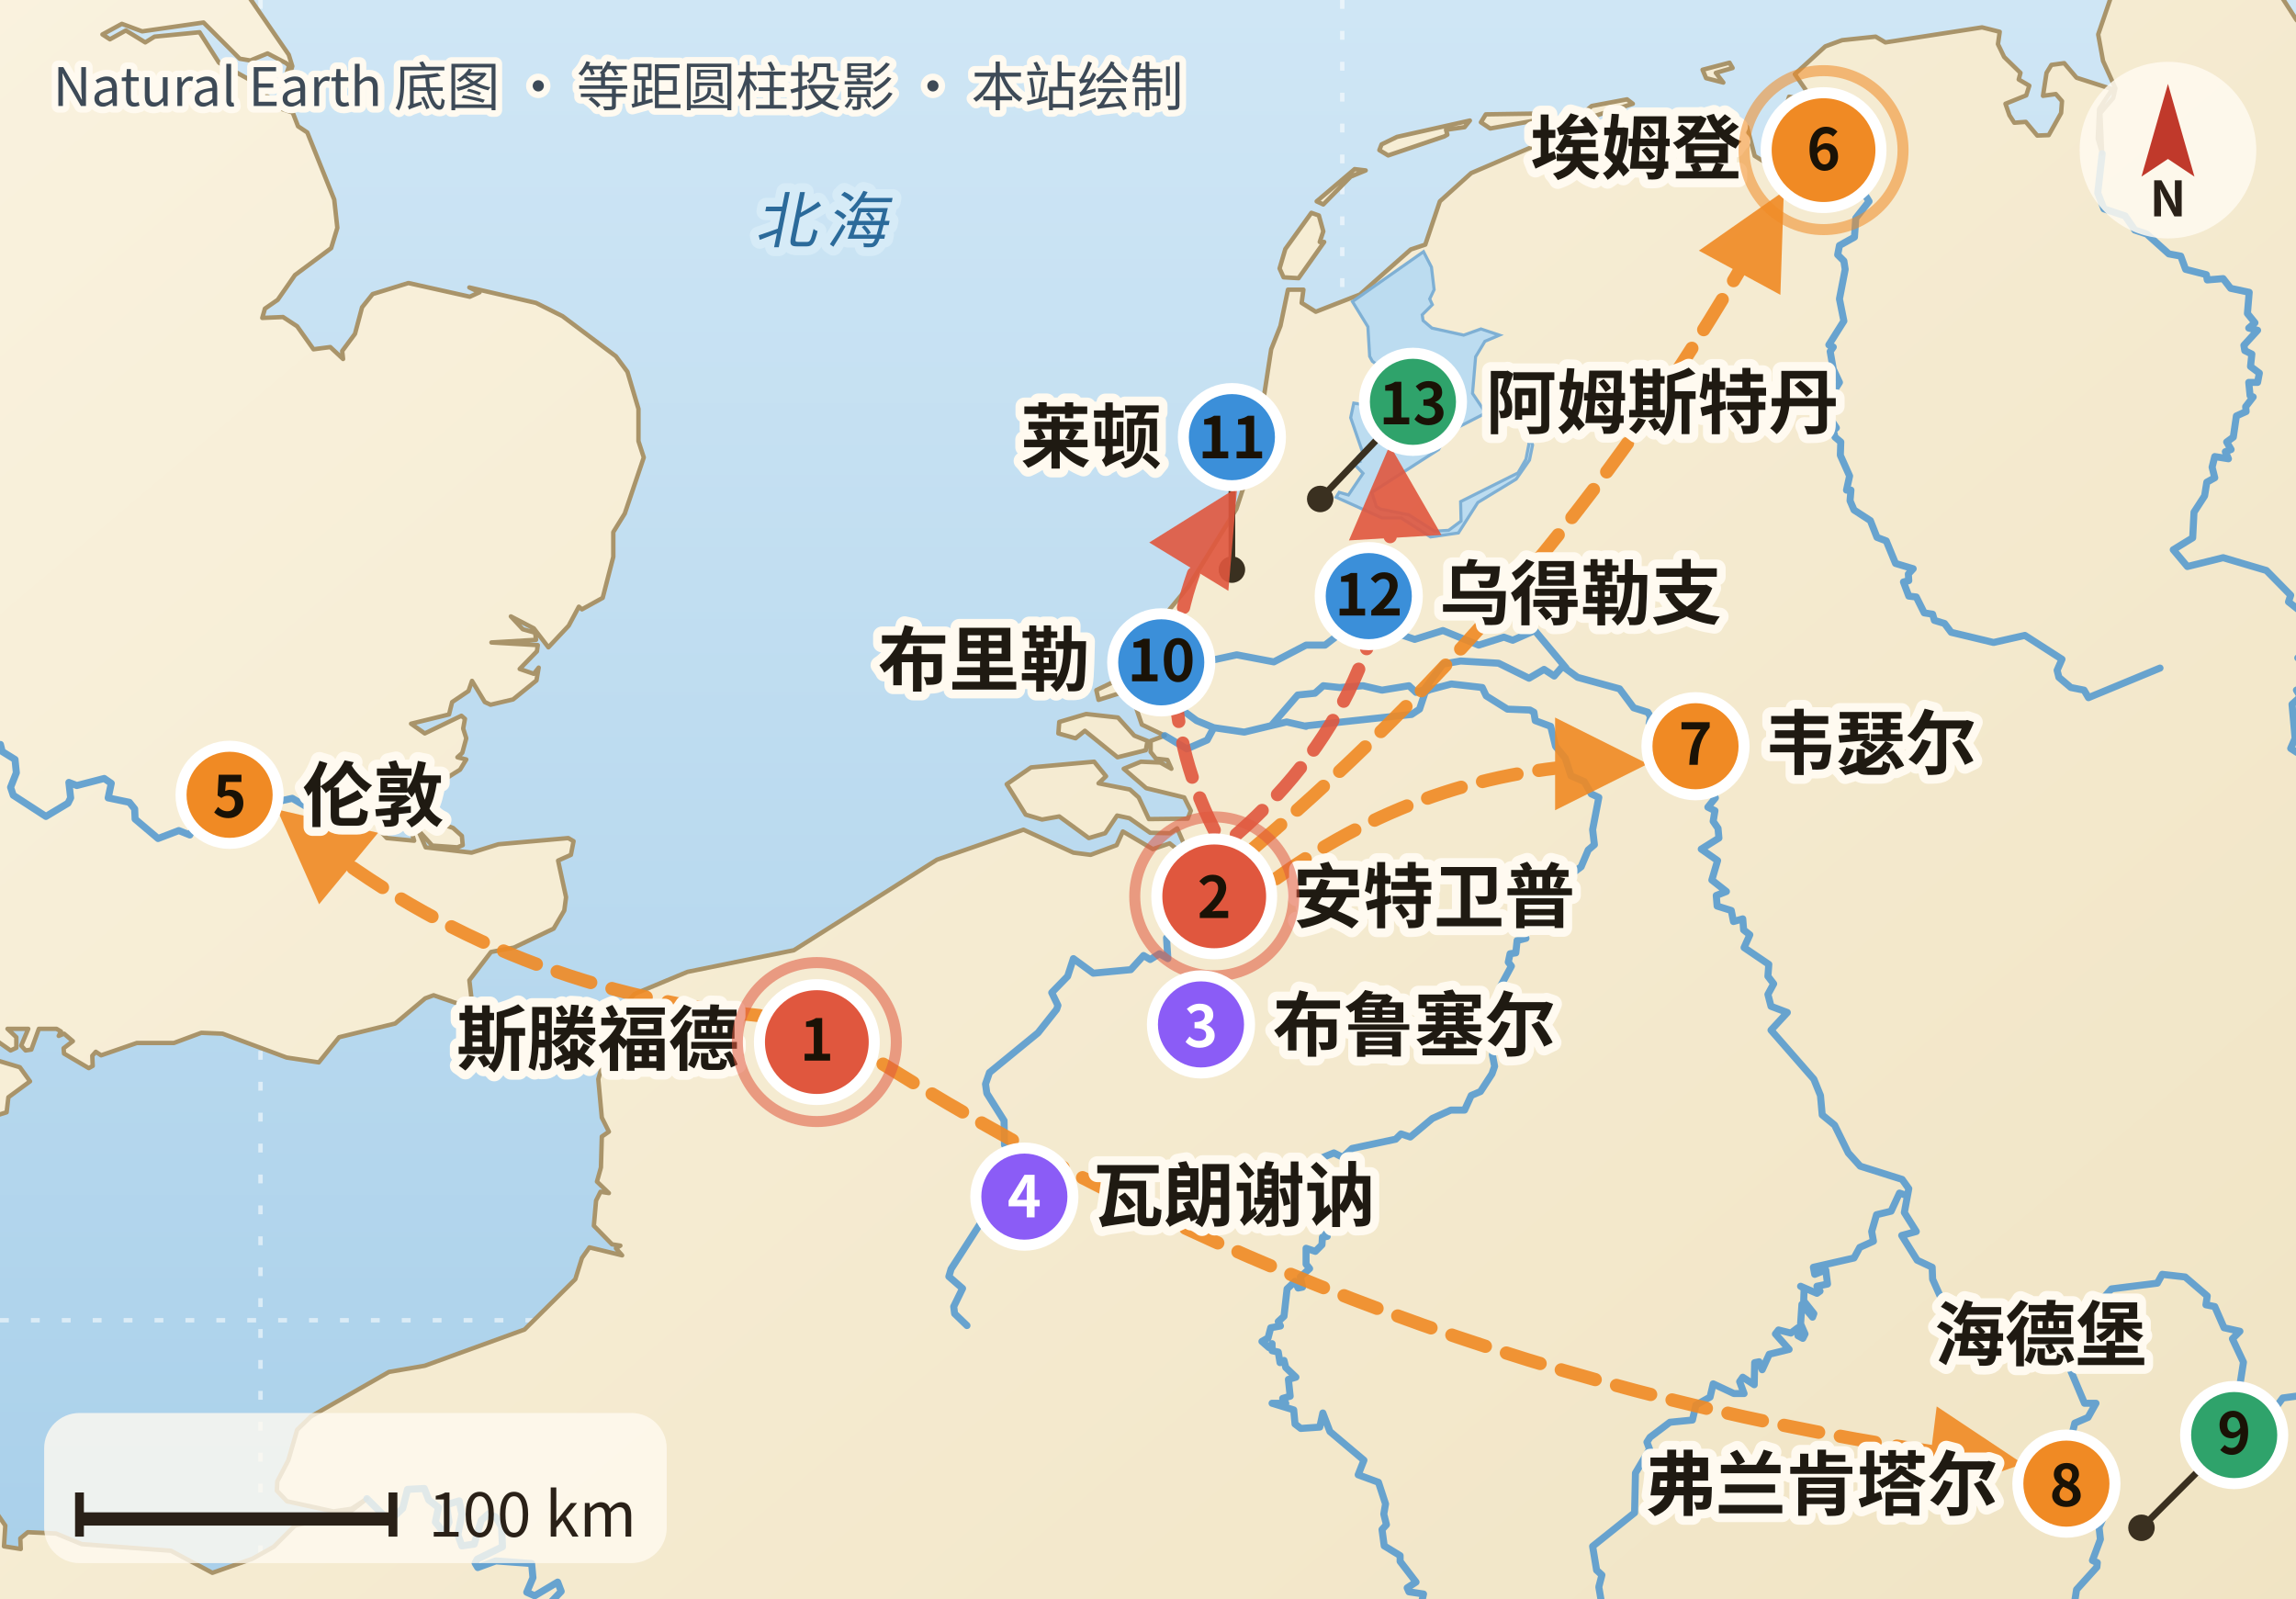
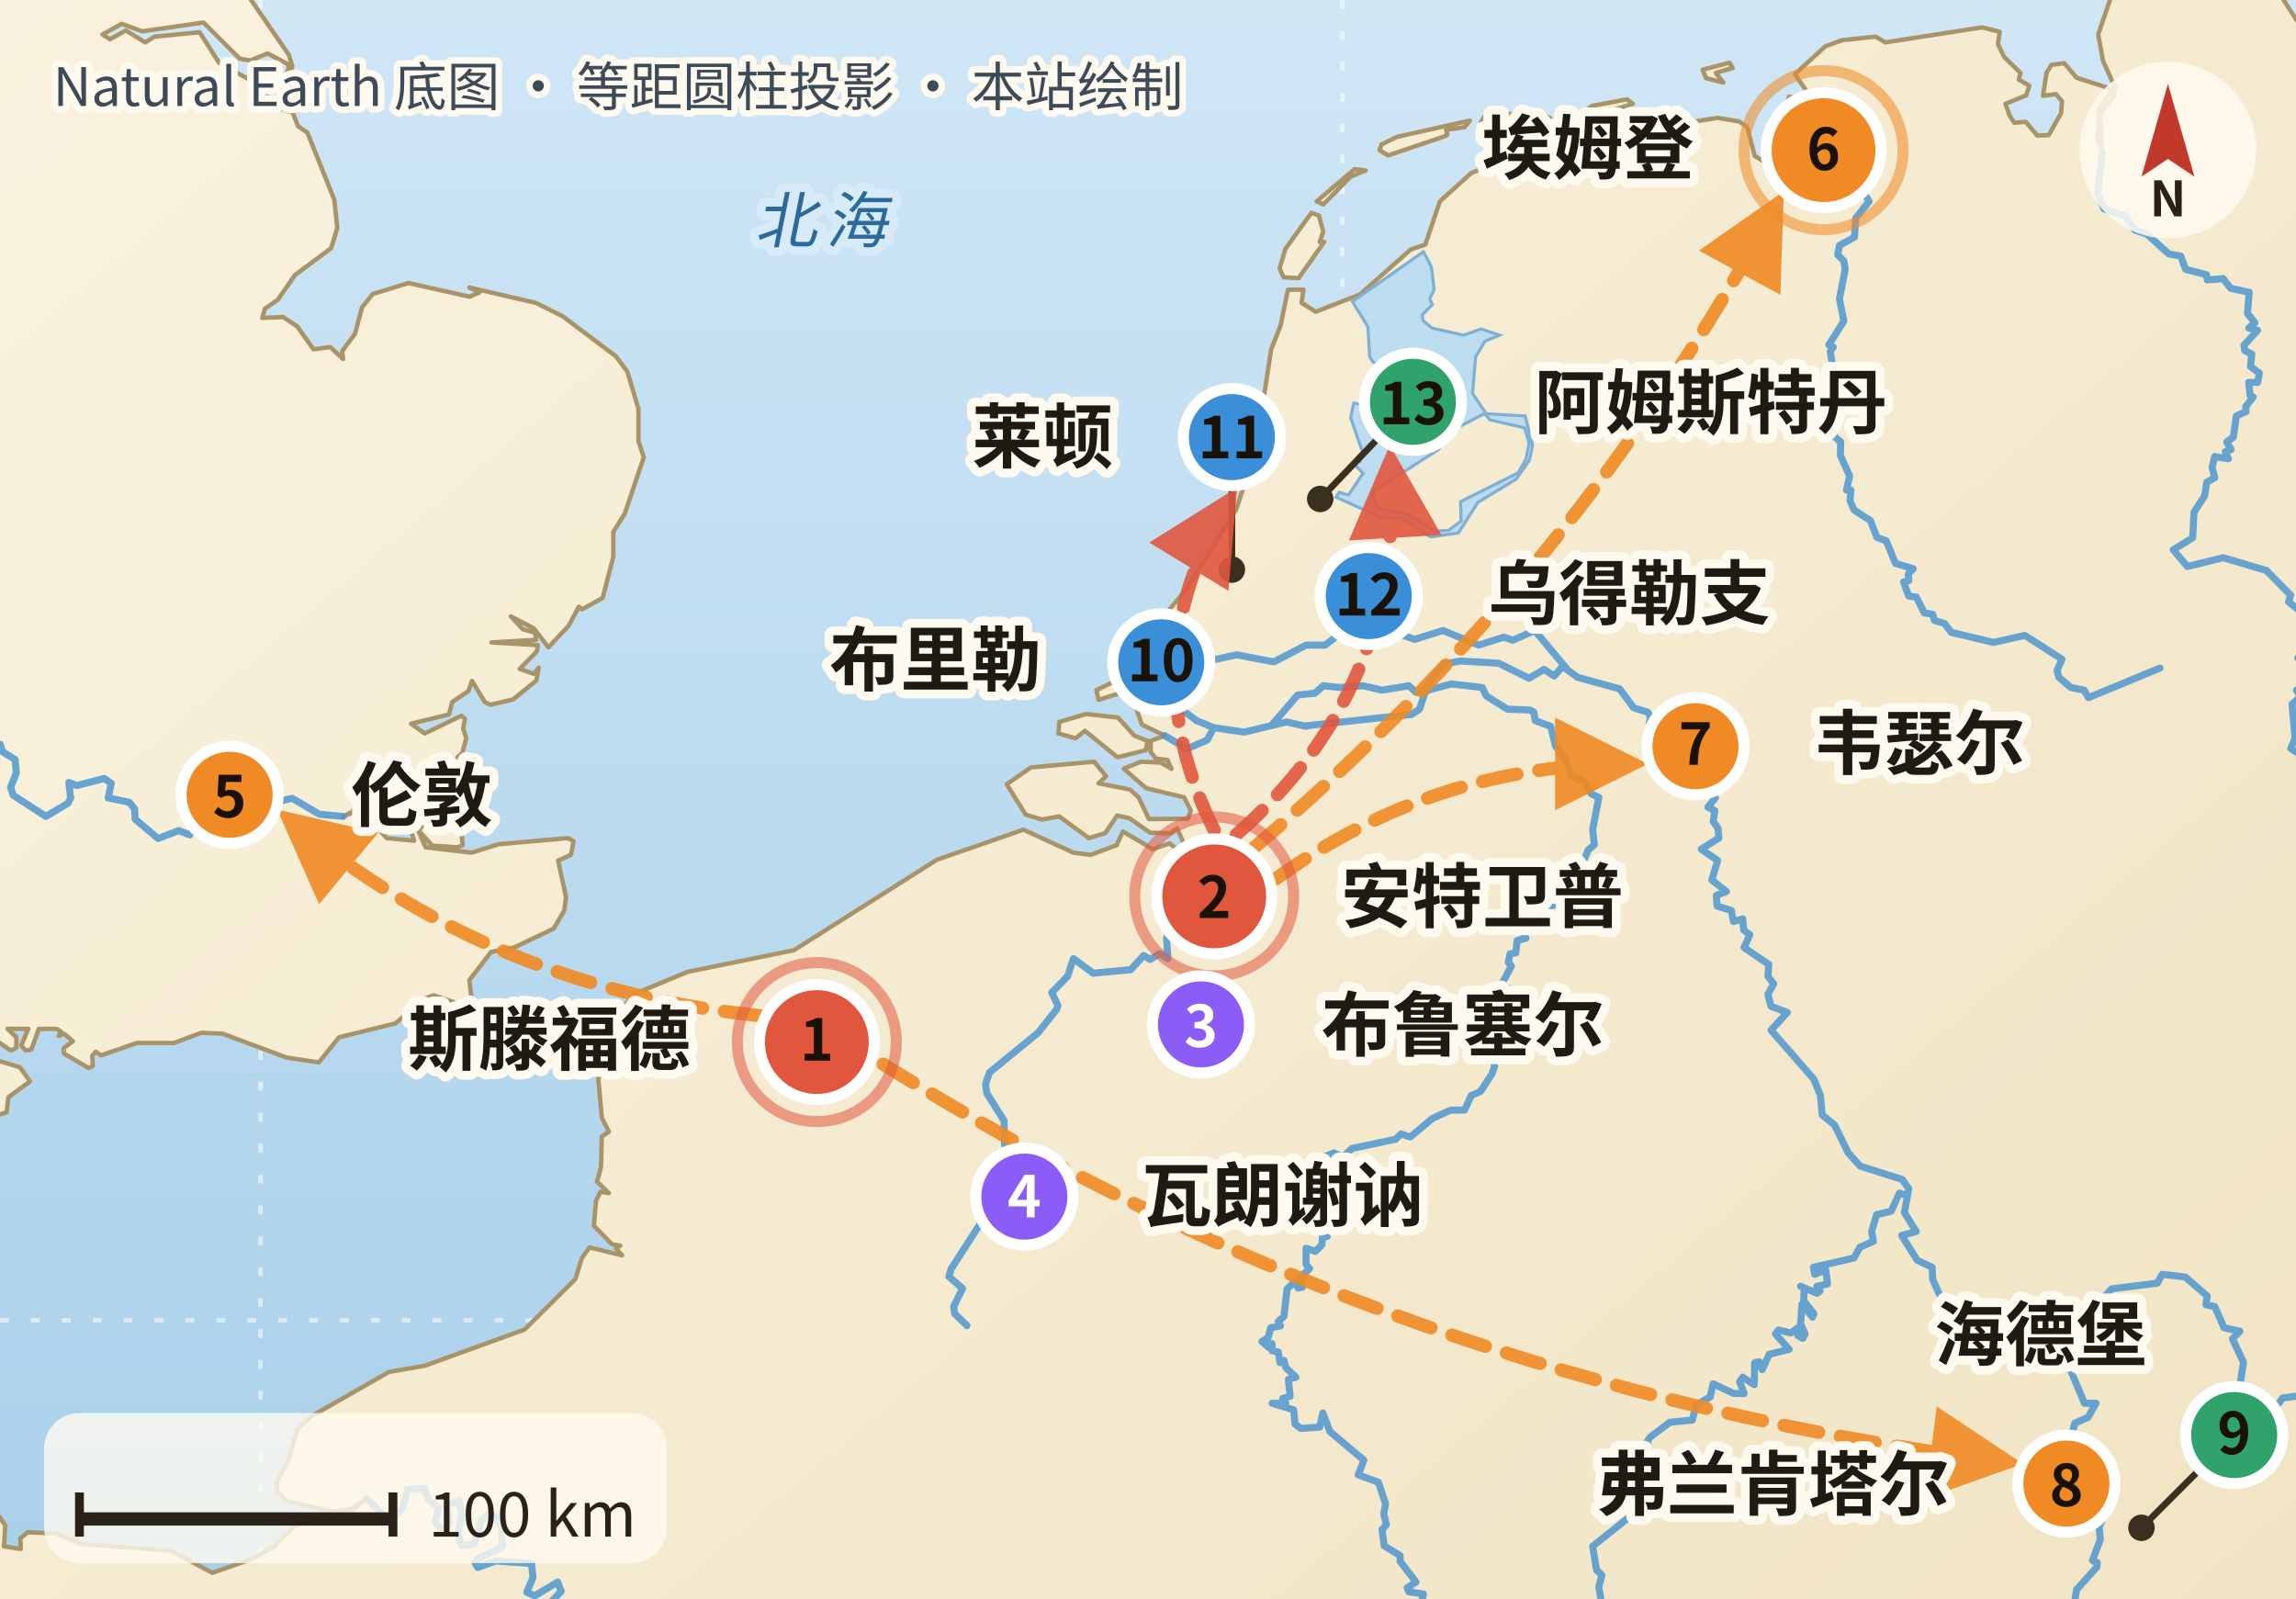
<svg xmlns="http://www.w3.org/2000/svg" viewBox="0 0 520 362" width="520" height="362" font-family="'Noto Sans CJK SC','PingFang SC','Microsoft YaHei','Source Han Sans SC',sans-serif">
  <defs>
    <linearGradient id="sea" x1="0" y1="0" x2="0" y2="1">
      <stop offset="0" stop-color="#cfe6f5" />
      <stop offset="1" stop-color="#a9d0ea" />
    </linearGradient>
    <linearGradient id="ld" x1="0" y1="0" x2="1" y2="1">
      <stop offset="0" stop-color="#fbf4e2" />
      <stop offset="1" stop-color="#efe2c0" />
    </linearGradient>
    <marker id="ae0573e" viewBox="0 0 10 10" refX="8" refY="5" markerWidth="7" markerHeight="7" orient="auto-start-reverse">
      <path d="M0,0L10,5L0,10z" fill="#e0573e" />
    </marker>
    <marker id="af08a24" viewBox="0 0 10 10" refX="8" refY="5" markerWidth="7" markerHeight="7" orient="auto-start-reverse">
      <path d="M0,0L10,5L0,10z" fill="#f08a24" />
    </marker>
  </defs>
  <rect width="520" height="362" fill="url(#sea)" />
  <path d="M59,0V362M304,0V362M0,299H520" stroke="#ffffff" stroke-opacity=".55" stroke-width="1" stroke-dasharray="2 5" fill="none" />
  <path d="M-49.1,441.3 -48.7,408.5 -47.8,411.1 -47.0,410.7 -47.7,409.6 -47.1,408.8 -45.3,409.1 -46.4,406.9 -41.8,405.8 -39.3,410.7 -39.7,411.7 -38.1,414.9 -38.3,416.6 -36.3,415.0 -37.6,414.0 -38.3,410.7 -36.9,411.7 -39.3,409.7 -40.5,405.7 -38.1,402.6 -31.6,400.9 -31.2,402.6 -32.4,404.7 -32.4,406.6 -29.2,408.5 -21.8,407.9 -18.6,406.4 -7.7,406.4 -9.5,404.4 -11.9,404.8 -17.3,398.2 -18.0,392.3 -19.8,390.1 -18.6,389.1 -17.8,384.4 -16.8,383.4 -17.8,381.6 -17.0,375.9 -15.1,375.6 -17.2,375.1 -18.6,377.2 -19.3,376.0 -19.1,371.8 -20.0,370.2 -18.1,366.9 -19.1,366.9 -20.1,361.2 -17.1,360.5 -20.4,359.5 -20.8,361.0 -23.1,356.2 -22.5,355.6 -24.5,353.6 -24.9,352.3 -23.9,351.8 -24.5,350.2 -25.3,351.6 -28.2,349.1 -27.9,348.0 -30.2,348.0 -30.4,342.6 -33.6,336.4 -31.6,333.2 -31.4,329.4 -32.8,326.1 -36.6,324.8 -36.1,321.2 -31.4,321.9 -30.2,323.8 -20.5,325.9 -20.0,327.0 -15.3,326.0 -12.5,322.9 -10.3,322.2 -3.1,323.5 -1.4,329.1 -3.1,331.8 -5.0,332.4 -5.2,334.3 -3.0,339.4 1.2,345.5 0.9,350.2 4.7,350.8 4.6,348.4 6.3,347.0 12.7,347.3 18.5,349.7 38.7,351.2 48.1,356.2 57.2,353.0 62.0,350.3 66.8,345.5 79.0,342.6 83.1,339.4 79.6,341.7 75.5,342.3 65.0,340.0 62.7,337.6 62.8,335.5 65.3,330.7 67.3,323.8 70.4,320.8 88.1,310.7 96.2,309.3 118.8,301.1 130.3,289.7 131.8,284.9 133.5,282.5 140.9,284.3 139.5,282.7 140.5,282.1 138.6,281.8 134.5,277.6 135.0,271.9 136.0,269.9 137.9,270.2 135.2,267.6 136.1,264.4 136.3,257.4 137.9,256.3 136.3,253.1 135.5,244.4 137.6,237.2 136.4,231.0 140.0,229.4 143.7,225.1 155.7,220.1 179.8,215.2 212.2,194.7 231.8,187.9 243.1,193.1 247.0,193.6 252.9,191.4 254.3,188.3 261.1,192.3 264.9,191.0 266.9,192.6 267.7,194.8 270.0,197.3 269.7,199.6 270.2,199.3 271.3,197.3 269.3,196.3 269.0,193.1 266.6,187.6 265.0,188.7 260.5,188.6 255.8,185.3 253.0,184.7 250.3,188.7 246.6,189.8 239.9,184.9 236.0,185.6 232.3,184.5 228.0,177.6 233.5,173.8 247.8,172.5 250.5,175.8 248.8,177.4 255.9,178.8 257.9,180.6 260.2,185.5 269.0,185.4 269.7,183.6 268.2,180.6 259.6,178.5 254.5,174.1 258.4,172.5 262.8,172.7 265.3,174.1 264.4,172.1 261.8,171.8 260.6,170.3 260.6,167.8 263.8,166.6 258.6,164.1 256.8,158.8 254.2,156.8 248.8,158.5 248.3,156.3 253.3,153.9 257.4,155.0 258.9,154.2 256.7,151.1 257.2,149.0 255.9,142.8 262.1,141.4 269.1,132.9 280.0,115.3 284.4,101.9 287.9,79.1 290.0,73.8 291.7,65.6 295.2,65.6 294.8,68.6 298.0,70.6 308.0,66.7 319.5,56.5 322.8,55.4 326.1,45.6 333.2,39.2 352.3,31.0 366.6,30.5 368.5,31.6 377.5,28.5 389.0,26.7 393.9,27.5 395.7,28.8 397.4,35.3 403.2,38.9 406.5,38.6 405.9,39.7 406.2,42.0 411.8,43.7 413.7,41.5 413.5,39.7 414.8,37.9 420.2,39.2 417.1,36.8 404.1,35.6 403.4,33.4 403.4,27.5 405.2,21.9 408.1,22.4 409.2,20.7 406.5,16.8 413.4,10.5 417.2,9.1 424.8,8.3 427.0,9.6 448.9,6.2 452.9,7.2 452.5,10.0 453.9,12.9 457.6,16.5 457.2,18.0 459.6,19.4 458.9,21.6 454.2,23.5 455.1,26.1 456.2,27.8 458.8,27.6 461.4,30.7 464.0,30.6 466.8,25.6 467.0,22.9 465.6,21.3 462.7,21.7 463.5,16.5 464.6,14.7 467.5,14.3 470.3,17.6 478.4,20.2 475.4,24.7 475.1,31.4 476.1,34.8 475.7,25.6 478.6,22.2 479.1,20.0 476.3,13.8 475.2,7.8 479.4,-4.5 483.3,-7.3 489.7,-3.3 493.5,-2.4 501.2,-3.2 506.0,-5.1 513.9,-5.1 520.1,4.5 524.2,8.7 524.8,11.0 528.2,15.8 534.6,19.2 541.2,20.2 538.7,18.1 534.3,17.7 529.0,14.8 527.4,13.0 526.5,7.0 521.8,4.0 519.8,-2.4 513.0,-6.7 501.8,-8.4 499.6,-7.6 496.3,-10.8 492.2,-18.6 495.0,-19.5 500.2,-18.1 501.3,-23.5 499.1,-25.9 499.3,-27.2 498.1,-27.6 493.5,-25.6 491.2,-30.0 492.9,-34.2 492.5,-35.9 496.6,-37.4 498.6,-40.8 494.5,-38.6 494.9,-39.7 487.6,-38.9 484.6,-37.0 481.9,-38.6 480.7,-42.4 485.4,-44.0 483.2,-45.5 482.5,-44.6 482.2,-46.3 483.1,-47.8 494.8,-48.7 500.6,-52.5 500.9,-55.7 494.4,-63.6 491.8,-62.9 493.2,-64.6 491.5,-68.8 485.1,-73.7 485.4,-75.7 483.8,-78.8 537.2,-78.8 539.7,-77.5 540.8,-75.4 544.3,-76.4 544.1,-78.0 545.3,-78.1 548.0,-75.9 550.3,-71.0 548.0,-71.0 546.0,-68.9 551.4,-68.3 551.0,-61.3 549.9,-57.9 547.7,-55.6 541.6,-53.2 543.7,-52.2 556.5,-54.5 559.4,-52.1 558.5,-51.2 558.8,-47.0 556.4,-45.1 557.1,-42.8 556.4,-41.3 558.3,-42.6 560.4,-48.4 565.1,-50.7 569.1,-49.4 569.1,441.3 -49.1,441.3ZM-5.2,-78.8 -2.0,-72.6 1.4,-71.0 0.4,-70.1 1.7,-67.2 -0.3,-65.6 0.1,-64.7 2.3,-64.1 3.0,-66.7 4.7,-65.0 20.2,-60.0 31.3,-53.4 33.2,-51.0 33.3,-48.9 36.9,-45.2 38.5,-39.2 39.7,-38.1 39.4,-37.0 40.7,-35.3 45.3,-32.9 46.1,-29.7 47.4,-28.4 55.2,-24.6 50.8,-22.3 48.1,-17.6 51.5,-7.8 65.4,12.4 66.2,15.0 65.3,17.9 64.2,18.7 65.5,14.9 64.8,14.3 60.6,12.1 56.7,13.7 54.3,13.3 46.1,5.1 32.2,7.1 27.6,5.4 23.2,7.8 24.9,8.9 28.5,6.9 32.9,9.6 35.0,8.3 45.2,7.3 49.6,14.2 56.6,18.1 63.6,24.6 66.3,25.5 67.5,28.6 69.6,30.0 75.7,45.2 76.4,51.6 75.0,56.2 66.8,62.3 62.9,67.9 60.0,69.9 59.4,72.0 64.1,71.8 67.3,73.9 71.0,79.1 74.8,78.6 77.7,81.3 77.5,79.5 80.4,75.6 82.0,69.6 84.4,66.6 92.5,64.1 106.4,67.2 108.6,66.2 106.3,65.1 121.4,68.6 127.4,71.6 139.5,80.7 142.1,84.2 144.6,92.6 144.6,99.9 145.8,103.6 141.5,116.3 138.9,120.5 138.9,126.1 136.5,135.4 131.8,138.0 131.1,137.4 128.8,141.7 124.2,146.6 120.9,142.3 115.7,139.6 118.4,142.5 121.2,143.3 121.4,144.9 111.3,145.5 121.8,146.1 121.6,147.5 117.7,151.5 120.9,152.6 122.0,151.2 121.5,154.1 116.2,158.4 111.1,159.6 109.8,159.0 106.9,154.2 106.1,156.5 102.4,159.0 101.7,161.8 93.1,163.9 96.2,166.1 104.5,162.1 105.3,162.8 104.9,165.0 105.6,167.2 104.7,170.5 103.6,171.5 105.6,172.0 104.2,174.3 96.7,179.0 90.8,178.4 86.8,180.6 81.2,180.8 79.9,183.8 77.7,184.9 85.1,181.9 93.0,183.1 94.3,185.4 90.3,185.6 86.1,188.2 87.6,189.8 93.8,190.4 93.2,188.4 94.5,187.6 96.4,191.9 106.8,193.1 112.9,191.2 128.7,189.8 129.9,190.5 129.3,193.6 126.4,194.9 128.2,203.2 127.8,206.2 125.4,210.3 116.4,214.6 111.2,215.6 106.3,222.0 106.9,227.1 105.2,227.8 98.2,225.4 96.3,226.1 89.5,231.8 76.8,234.9 72.2,240.6 64.9,239.5 50.4,234.1 45.6,233.9 39.4,236.2 31.0,236.2 22.9,239.0 21.7,238.2 20.9,239.1 21.0,241.4 20.1,241.9 14.5,238.6 14.4,237.4 16.5,235.8 14.5,234.1 13.3,234.6 13.8,233.6 12.8,233.0 8.8,233.0 7.1,237.7 5.8,237.9 4.8,236.8 6.4,233.0 1.7,233.0 3.7,234.9 3.7,237.3 2.4,237.9 -13.1,227.1 -6.0,234.4 -5.8,236.4 -15.9,239.5 -17.7,242.8 -24.2,241.1 -28.0,242.7 -32.3,242.2 -36.3,245.0 -36.8,243.2 -40.3,242.7 -41.2,241.1 -43.3,244.4 -41.0,243.2 -39.4,245.8 -36.9,246.1 -36.9,248.1 -35.9,248.7 -37.6,250.8 -37.5,252.0 -42.4,252.5 -49.1,250.3 -49.1,-78.8 -5.2,-78.8ZM104.6,189.3 104.8,191.4 103.6,191.9 97.9,191.5 94.9,188.2 96.5,185.4 102.6,187.5 104.6,189.3ZM-46.7,357.2 -40.3,359.7 -39.7,361.5 -40.4,364.8 -46.0,362.1 -47.5,364.2 -49.1,363.1 -49.1,358.2 -46.7,357.2ZM6.8,244.9 1.9,248.5 1.5,251.9 -3.9,253.6 -14.0,246.7 -18.1,247.6 -15.0,243.7 -10.7,241.6 -11.1,242.7 -9.9,242.6 -5.8,238.6 4.5,241.7 6.8,244.9ZM256.9,166.6 259.9,167.8 259.5,169.9 253.1,171.5 245.7,165.5 243.6,167.2 239.7,166.1 239.9,163.5 246.0,161.7 253.2,162.5 256.9,166.6ZM298.9,54.8 299.9,54.8 294.1,63.0 290.7,62.8 289.8,60.8 291.1,56.4 297.0,48.2 298.7,48.8 299.7,52.4 298.9,54.8ZM498.3,-56.9 494.9,-52.7 491.2,-53.8 491.8,-54.5 491.2,-55.3 492.7,-56.7 498.3,-56.9ZM467.6,-70.4 471.0,-65.6 468.7,-64.5 465.6,-68.3 469.0,-72.1 467.6,-70.4ZM485.6,-59.8 485.3,-57.0 484.2,-55.3 481.7,-54.6 480.6,-56.2 481.7,-58.2 485.6,-59.8ZM298.2,45.6 306.8,38.3 309.3,38.6 305.9,40.0 299.7,46.3 298.2,45.6ZM316.4,31.0 332.9,27.3 331.7,28.8 327.5,29.4 327.8,30.5 327.1,30.9 314.4,35.2 312.4,34.0 312.9,32.7 316.4,31.0ZM349.0,25.7 351.0,26.7 337.5,29.1 335.4,27.7 336.5,25.9 349.0,25.7ZM368.5,22.5 369.8,23.5 359.5,26.8 359.2,25.1 360.5,24.0 368.5,22.5ZM392.4,15.4 388.6,16.5 390.3,18.7 386.4,17.7 385.6,15.8 391.7,14.2 392.4,15.4ZM478.5,-75.2 480.4,-73.2 479.1,-69.9 475.1,-70.0 470.7,-72.1 472.7,-74.7 478.5,-75.2Z" fill="url(#ld)" stroke="#a9946a" stroke-width="1" stroke-linejoin="round" fill-rule="evenodd" />
  <path d="M347.1,100.8 346.4,104.2 343.4,108.5 334.7,113.8 330.3,120.7 324.0,121.6 317.3,117.3 313.0,117.3 302.6,112.6 303.3,111.5 305.4,112.1 308.7,107.2 306.6,105.0 308.0,104.5 307.6,103.4 308.6,102.4 305.9,94.6 306.6,91.3 312.3,92.2 319.1,86.1 318.2,82.9 314.9,81.7 312.5,83.1 310.8,81.8 310.2,80.7 309.8,74.0 306.3,68.3 322.4,57.0 324.2,60.5 324.8,65.6 323.8,67.7 324.4,69.0 322.1,71.3 322.3,72.6 324.3,74.3 331.5,75.9 335.4,74.5 339.6,75.9 336.3,77.3 334.2,80.8 333.5,89.1 336.6,93.7 345.4,94.2 347.1,100.8ZM346.3,100.4 345.3,96.9 337.5,95.1 336.2,93.7 328.0,97.9 325.8,101.8 310.7,111.5 311.7,114.7 312.7,115.3 319.1,116.6 324.9,120.3 328.1,120.1 330.9,118.0 330.8,113.6 343.8,107.1 345.6,104.0 346.3,100.4Z" fill="#bcdcf0" stroke="#7fb0d4" stroke-width=".7" />
  <path d="M265.0,441.3 262.9,440.4 259.2,431.5 254.0,426.2 250.5,417.7 248.9,416.0 242.7,414.5 241.2,412.2 235.9,415.8 232.1,415.6 230.8,417.5 227.6,418.3 225.3,420.9 223.2,420.3 221.5,422.4 218.5,423.6 215.2,422.7 210.8,425.8 206.6,425.3 199.3,427.0 197.2,425.3 196.2,425.8 196.1,424.2 193.7,423.6 194.7,420.4 194.3,418.9 190.7,418.3 189.4,414.5 186.7,415.7 183.2,414.0 183.7,412.4 181.1,411.7 180.3,407.5 176.2,403.1 178.7,398.5 176.2,391.4 172.8,388.8 168.5,391.4 168.1,389.9 169.2,387.2 173.0,383.7 172.6,381.6 169.5,382.6 164.4,387.5 163.1,387.2 163.0,385.3 165.8,380.2 164.1,378.5 160.6,378.6 158.2,382.8 157.0,381.4 157.4,379.9 156.5,378.1 155.0,377.2 145.4,379.9 142.5,377.2 138.3,376.7 142.2,372.8 140.0,372.1 136.3,374.9 134.8,374.6 132.8,370.7 124.9,362.7 127.1,360.4 126.3,358.3 121.1,361.4 119.3,360.6 120.7,357.3 120.4,354.1 112.3,353.5 108.2,355.0 107.6,354.0 108.1,353.1 113.8,350.3 113.6,345.8 112.3,343.6 110.7,342.8 109.0,344.3 107.4,349.7 104.6,350.1 103.7,347.6 104.6,342.9 104.0,339.9 101.1,340.8 101.7,344.7 100.6,347.2 98.6,344.7 99.3,341.4 97.1,339.7 96.1,337.1 92.3,337.3 91.2,341.6 89.1,343.6 87.0,343.3 83.1,339.4M433.4,441.3 435.9,437.1 436.7,432.5 439.1,430.1 438.5,425.0 440.3,417.8 442.1,416.1 441.6,413.9 442.0,408.6 444.1,405.1 449.3,400.2 449.8,397.4 452.1,397.0 453.2,394.7 455.7,393.4 460.1,382.8 462.6,381.0M354.7,151.3 347.6,142.8 342.6,145.0 340.6,144.3 334.9,146.1 326.8,142.8 320.4,144.8M320.4,144.8 316.6,143.5 312.6,144.4 309.3,141.6 305.6,143.9 303.6,143.4 300.1,146.1 295.8,146.1 288.5,149.9 280.1,148.3 271.8,150.1 266.8,148.3 259.9,142.7M462.6,381.0 465.2,377.5 468.8,369.6 470.3,360.0 474.9,354.9 475.0,353.9 473.9,353.4 475.7,348.6 475.4,345.9 476.1,344.3 473.0,342.6 474.1,341.0 469.0,325.9 469.9,322.3 472.9,321.0 474.7,317.8 472.1,317.8 468.0,308.1 468.7,305.3 467.8,302.6 461.8,296.0 445.3,301.6 443.9,298.6 439.8,294.4 437.7,289.7 437.6,287.0 434.2,285.4 430.7,279.8 434.0,278.9 431.3,274.6 432.3,269.2 430.8,267.1 421.3,264.1 418.6,261.1 415.5,254.8 412.7,252.5 412.3,248.1 410.8,244.4 401.1,233.3 404.8,229.3 401.1,227.9 400.4,225.2 401.7,222.8 400.4,221.1 400.6,218.4 395.0,214.6 396.3,211.7 394.9,210.6 394.7,208.1 392.6,208.7 392.1,206.2 388.9,205.2 388.7,202.8 391.0,201.9 387.7,199.3 389.0,194.9 385.3,192.3 389.3,189.8 389.1,187.6 388.0,186.0 388.4,183.6 386.8,182.8 388.5,180.7 386.3,177.4 386.8,176.1 382.3,175.2 382.2,169.0 377.3,168.0 373.5,163.9 373.8,162.3 373.2,161.3 370.0,160.3 366.8,156.0 357.3,153.4 353.9,150.9 352.0,153.1 349.7,151.6 346.3,153.6 339.4,150.2 330.8,149.7 326.8,150.4 322.5,156.2 320.7,156.8 319.1,155.3 313.0,156.3 308.7,155.3 303.4,155.7M303.4,155.7 299.7,155.3 297.8,157.0 293.9,157.4 288.2,164.0M274.9,164.8 271.0,163.2 258.9,154.2M552.6,26.5 552.3,22.4 551.5,20.9 540.9,19.7M552.6,26.5 540.6,20.5M569.1,30.0 563.4,29.0 561.3,31.0 557.8,31.0 552.6,26.5M-41.7,154.3 -39.1,156.0 -38.3,157.8 -37.7,162.7 -36.2,166.3 -30.8,169.0 -26.5,168.6 -24.2,166.6 -21.6,167.2 -17.8,165.5 -9.4,165.0 -7.9,160.7 -5.0,159.0 -1.1,166.3 -4.4,168.7 -2.6,169.9 0.1,168.6 0.5,170.2 3.4,172.0 3.7,175.0 2.4,178.3 3.0,180.1 10.4,184.9 15.4,181.9 16.0,180.7 15.6,177.2 17.4,177.9 23.6,176.3 25.2,177.4 24.5,180.7 29.3,181.7 30.5,183.2 30.6,185.5 35.8,189.9 40.5,188.1 43.0,189.1 43.7,187.6 43.0,184.0 43.7,183.4 47.3,182.2 50.1,183.6 54.7,180.3 61.2,181.9 66.2,180.8 72.3,184.4 77.7,184.9M525.3,441.3 527.5,437.7 534.6,438.2 537.6,434.9 540.6,434.4 545.3,431.2 551.7,422.6 558.1,421.5 567.6,417.8 569.1,414.0M375.1,441.3 372.5,433.0 365.8,425.3 368.5,420.7 366.1,415.0 364.0,412.4 356.5,408.4 354.1,405.8 349.0,406.1 348.0,405.0 348.2,403.7 351.7,401.5 353.3,398.1 357.1,397.9 359.9,396.2 358.5,393.5 359.0,392.3 357.4,391.3 357.7,388.0 355.9,386.4 355.4,384.8 356.0,383.2 354.7,378.8 357.4,371.8 363.2,365.8 362.1,359.4 362.8,356.7 361.6,355.6 360.7,350.2 370.2,342.6 370.4,333.6 373.6,328.2 373.0,326.6 373.7,325.5 378.2,322.1 383.3,321.6 384.1,318.2 387.3,316.4 388.0,313.4 392.7,315.6 395.0,315.6 394.0,312.9 394.7,311.9 397.3,313.6 397.4,308.6 398.4,308.4 399.1,310.2 400.7,306.7 405.2,305.6 402.1,302.1 402.8,301.2 405.6,301.9 407.2,300.7 407.2,302.5 408.3,303.1 408.8,302.1 407.8,299.8 408.1,295.4 410.5,298.3 410.8,297.5 408.5,294.6 408.6,291.8 407.8,291.3 411.5,292.9 412.2,292.4 411.5,291.3 413.9,290.8 413.5,287.6 411.0,288.6 410.7,287.0 419.9,284.9 421.2,282.5 424.3,281.1 423.9,278.9 425.0,275.1 428.3,274.3 430.2,270.2 432.0,270.8M569.1,252.2 567.5,250.3 566.6,240.4 564.5,239.0 563.6,236.1 556.8,233.0 548.4,232.9 547.3,231.4 549.0,230.9 551.0,226.0 554.4,222.2 554.8,219.8 559.8,220.8 560.6,219.2 560.4,217.1 561.8,215.7 562.5,216.3 562.5,214.6 566.1,214.1 562.9,213.7 563.9,212.0 561.1,209.8 559.0,210.7 556.9,205.6 552.4,205.5 549.3,203.4 548.7,201.1 550.0,200.1 548.7,199.4 547.6,196.4 546.6,196.8 547.0,195.2 544.1,195.2 539.6,190.3 531.9,187.1 531.2,183.8 531.9,183.3 529.2,179.5 530.2,179.3 530.6,177.2 528.8,173.6 526.8,172.5 527.8,169.8 525.3,170.9 524.2,168.6 520.2,170.4 518.8,169.5 519.8,167.2 519.1,159.5 521.0,157.8 520.1,156.3 522.1,155.3 523.0,151.0 520.4,149.0 523.4,149.3 522.8,147.7 525.5,147.1 525.3,142.0 522.1,142.3 521.1,138.5 518.3,136.3 518.8,134.8 513.3,129.2 503.5,126.3 495.4,128.3 492.2,124.5 496.6,121.8 496.9,116.0 499.3,112.3 499.8,109.2 501.6,108.2 501.0,105.8 501.6,103.4 504.7,103.9 504.0,102.3 505.3,101.8 504.3,100.1 505.8,99.0 506.5,94.2 508.7,93.2 508.6,92.1 510.3,89.9 509.6,89.6 509.3,86.6 511.3,86.6 511.7,84.5 509.7,83.0 510.0,80.2 508.4,79.4 508.2,78.2 511.3,74.8 509.3,74.3 510.7,73.1 509.0,71.0 509.4,66.2 505.2,65.3 503.5,63.1 499.9,63.4 499.7,62.2 495.0,61.0 493.9,58.0 491.2,57.5 486.2,53.0 483.5,52.1 481.3,48.9 476.5,47.3 475.1,43.7 476.1,34.8M569.1,298.3 561.8,295.2 558.3,299.6 558.1,305.9 558.8,306.9 557.4,308.9 560.1,310.7 557.8,310.8 559.9,314.9 557.1,316.3 556.8,318.4 557.4,319.7 555.4,323.8 556.8,324.8 555.2,325.7 551.9,325.1 546.7,316.9 543.3,314.2 539.9,305.8 540.2,304.9 538.2,303.5 537.6,300.5 535.3,298.3 535.9,296.8 535.0,296.4 532.4,296.4 529.1,298.6 527.9,301.9 530.0,309.5 528.8,313.9 530.3,315.4 527.7,317.0 524.5,315.6 517.0,316.6 512.5,322.7 509.5,319.7 509.1,316.0 507.2,314.3 508.1,308.5 505.6,303.2 507.3,301.5 503.7,300.7 501.6,295.9 499.6,295.5 499.9,293.5 494.9,289.2 489.7,288.6 488.6,290.6 478.2,291.9 472.0,299.0 465.6,300.0M489.2,151.3 473.0,158.0 472.0,156.3 469.0,155.7 466.3,153.4 465.9,151.8 467.0,149.3 458.6,143.9 451.5,145.5 441.9,143.2 440.4,141.2 438.1,140.5 437.7,139.1 435.8,138.8 434.0,135.2 432.3,135.0 431.1,131.8 432.3,131.5 432.2,130.0 433.3,128.8 429.3,127.6 427.2,122.5 425.1,121.7 423.6,117.9 419.9,115.5 419.0,113.4 419.2,111.0 418.2,111.0 418.9,107.8 416.8,103.1 416.9,100.1 415.6,99.0 415.2,97.5 415.9,96.9 414.2,94.3 414.9,92.9 414.5,89.9 416.6,86.6 415.2,83.6 414.5,79.6 415.2,78.6 414.2,78.1 417.6,72.7 416.6,67.7 417.9,61.0 417.6,59.1 416.2,57.7 416.6,55.6 420.0,53.7 420.3,49.4 423.3,45.6 421.7,43.0 421.3,39.5 420.2,39.2M219.0,300.2 216.2,297.5 216.0,295.9 218.0,291.8 214.9,289.1 215.4,287.4 222.6,276.2 224.8,274.6 230.2,273.6 234.8,264.9 227.5,259.3 227.4,253.8 223.5,247.6 223.2,245.5 224.1,242.9 235.1,233.9 239.3,228.6 239.6,227.7 238.2,224.8 241.8,221.1 243.1,217.1 247.6,220.4 256.1,219.6 259.0,216.4 260.5,217.3 262.6,216.0 264.5,217.1 264.2,212.4 265.7,211.1 270.6,210.2 272.2,205.2 274.3,202.9 270.2,199.5M338.0,238.9 338.7,234.5 338.5,231.3 337.6,229.7 341.6,223.8 339.6,223.8 342.3,218.8 341.6,217.9 342.0,216.0 343.3,215.8 343.6,213.0 345.6,212.5 344.7,210.4 346.3,208.7 348.3,207.1 350.6,207.5 351.0,206.6 350.0,205.5 352.2,204.9 354.0,201.0 353.7,199.6 358.1,196.3 359.7,192.5 361.1,191.3 360.7,187.9 362.1,180.6 360.4,179.8 358.8,177.0 355.8,175.7 354.5,171.7 352.3,169.0 351.2,164.5 347.7,163.2 347.4,161.3 346.5,160.8 341.4,160.6 336.6,157.6 335.7,155.7 328.7,154.9 323.8,156.2 322.8,156.7 321.5,160.6 319.7,161.8 295.6,164.4M263.8,166.6 268.8,169.6 273.4,167.6 274.9,164.8 281.8,165.8 291.4,163.5 295.8,164.5M332.7,441.3 335.2,435.8 336.5,435.5 336.5,432.7 338.1,427.1 337.2,425.3 337.7,421.5 339.9,416.1 339.7,414.7 338.9,415.6 337.2,413.4 337.8,412.2 337.6,408.5 338.7,406.2 337.9,405.2 339.7,403.4 337.9,400.9 335.2,401.7 336.2,399.3 329.6,390.9 331.2,389.1 328.5,388.5 330.5,386.7 330.3,385.4 328.8,383.7 329.0,380.7 324.4,375.5 324.3,367.8 321.7,364.0 322.4,361.0 319.1,360.5 318.7,359.6 320.7,358.3 317.1,353.6 317.1,352.3 313.5,350.1 313.0,346.4 314.0,345.3 313.4,342.9 313.8,340.6 312.2,335.7 307.6,334.0 308.9,330.7 301.2,324.2 299.6,320.0 298.9,323.2 294.6,323.5 293.3,322.5 293.0,319.3 288.1,317.8 291.2,317.8 290.5,316.7 292.2,316.2 291.8,312.4 293.5,311.9 291.2,309.7 290.8,308.1 289.9,308.6 289.5,306.2 288.1,305.9 288.1,304.3 287.4,305.2 285.8,303.8 287.2,303.0 287.8,300.7 290.0,300.3 289.5,299.3 290.8,298.1 291.5,291.9 293.3,290.2 294.0,291.7 295.0,291.5 294.5,289.2 296.6,287.3 295.8,286.3 295.8,282.7 297.9,283.4 299.4,281.9 299.5,280.2 300.6,280.0 299.3,277.0 299.6,275.1 297.2,271.9 298.7,267.3 297.7,264.0 298.2,262.7 302.1,261.1 304.1,262.1 306.2,260.1 316.1,258.0 317.3,256.8 319.4,257.5 324.4,253.3 328.6,251.4 331.7,251.4 333.2,248.1 335.3,247.2 337.9,243.2 338.5,241.5 338.0,238.9" fill="none" stroke="#4f97cf" stroke-width="1.6" stroke-linejoin="round" stroke-linecap="round" opacity=".85" />
  <path d="M485,346L506,325" stroke="#3a3020" stroke-width="1.5" />
  <circle cx="485" cy="346" r="3" fill="#3a3020" />
  <path d="M279,129L279,99" stroke="#3a3020" stroke-width="1.5" />
  <circle cx="279" cy="129" r="3" fill="#3a3020" />
  <path d="M299,113L320,91" stroke="#3a3020" stroke-width="1.5" />
  <circle cx="299" cy="113" r="3" fill="#3a3020" />
  <path d="M172,230 Q112,224 66,186" fill="none" stroke="#f08a24" stroke-width="3" stroke-dasharray="8 5" stroke-linecap="round" marker-end="url(#af08a24)" opacity=".9" />
  <path d="M284,192 Q357,130 402,47" fill="none" stroke="#f08a24" stroke-width="3" stroke-dasharray="8 5" stroke-linecap="round" marker-end="url(#af08a24)" opacity=".9" />
  <path d="M289,199 Q325,173 369,173" fill="none" stroke="#f08a24" stroke-width="3" stroke-dasharray="8 5" stroke-linecap="round" marker-end="url(#af08a24)" opacity=".9" />
  <path d="M200,241 Q317,314 454,331" fill="none" stroke="#f08a24" stroke-width="3" stroke-dasharray="8 5" stroke-linecap="round" marker-end="url(#af08a24)" opacity=".9" />
  <path d="M280,189 Q318,156 315,105" fill="none" stroke="#e0573e" stroke-width="3" stroke-dasharray="8 5" stroke-linecap="round" marker-end="url(#ae0573e)" opacity=".9" />
  <path d="M275,188 Q256,150 278,114" fill="none" stroke="#e0573e" stroke-width="3" stroke-dasharray="8 5" stroke-linecap="round" marker-end="url(#ae0573e)" opacity=".9" />
-   <text x="167.4" y="241.1" text-anchor="end" font-size="16" font-weight="800" fill="#1f1a12" paint-order="stroke" stroke="#fffaf0" stroke-width="4" stroke-linejoin="round">斯滕福德</text>
-   <text x="292.7" y="208.8" text-anchor="start" font-size="16" font-weight="800" fill="#1f1a12" paint-order="stroke" stroke="#fffaf0" stroke-width="4" stroke-linejoin="round">安特卫普</text>
-   <text x="394.6" y="39.3" text-anchor="end" font-size="16" font-weight="800" fill="#1f1a12" paint-order="stroke" stroke="#fffaf0" stroke-width="4" stroke-linejoin="round">埃姆登</text>
-   <text x="288.3" y="237.9" text-anchor="start" font-size="16" font-weight="600" fill="#1f1a12" paint-order="stroke" stroke="#fffaf0" stroke-width="4" stroke-linejoin="round">布鲁塞尔</text>
-   <text x="247.5" y="276.5" text-anchor="start" font-size="16" font-weight="600" fill="#1f1a12" paint-order="stroke" stroke="#fffaf0" stroke-width="4" stroke-linejoin="round">瓦朗谢讷</text>
-   <text x="68.5" y="185.9" text-anchor="start" font-size="16" font-weight="600" fill="#1f1a12" paint-order="stroke" stroke="#fffaf0" stroke-width="4" stroke-linejoin="round">伦敦</text>
-   <text x="399.6" y="174.1" text-anchor="start" font-size="16" font-weight="600" fill="#1f1a12" paint-order="stroke" stroke="#fffaf0" stroke-width="4" stroke-linejoin="round">韦瑟尔</text>
-   <text x="452.5" y="341.9" text-anchor="end" font-size="16" font-weight="600" fill="#1f1a12" paint-order="stroke" stroke="#fffaf0" stroke-width="4" stroke-linejoin="round">弗兰肯塔尔</text>
+   <text x="156.4" y="241.1" text-anchor="end" font-size="16" font-weight="800" fill="#1f1a12" paint-order="stroke" stroke="#fffaf0" stroke-width="4" stroke-linejoin="round">斯滕福德</text>
+   <text x="303.7" y="208.8" text-anchor="start" font-size="16" font-weight="800" fill="#1f1a12" paint-order="stroke" stroke="#fffaf0" stroke-width="4" stroke-linejoin="round">安特卫普</text>
+   <text x="383.6" y="39.3" text-anchor="end" font-size="16" font-weight="800" fill="#1f1a12" paint-order="stroke" stroke="#fffaf0" stroke-width="4" stroke-linejoin="round">埃姆登</text>
+   <text x="299.3" y="237.9" text-anchor="start" font-size="16" font-weight="600" fill="#1f1a12" paint-order="stroke" stroke="#fffaf0" stroke-width="4" stroke-linejoin="round">布鲁塞尔</text>
+   <text x="258.5" y="276.5" text-anchor="start" font-size="16" font-weight="600" fill="#1f1a12" paint-order="stroke" stroke="#fffaf0" stroke-width="4" stroke-linejoin="round">瓦朗谢讷</text>
+   <text x="79.5" y="185.9" text-anchor="start" font-size="16" font-weight="600" fill="#1f1a12" paint-order="stroke" stroke="#fffaf0" stroke-width="4" stroke-linejoin="round">伦敦</text>
+   <text x="410.6" y="174.1" text-anchor="start" font-size="16" font-weight="600" fill="#1f1a12" paint-order="stroke" stroke="#fffaf0" stroke-width="4" stroke-linejoin="round">韦瑟尔</text>
+   <text x="441.5" y="341.9" text-anchor="end" font-size="16" font-weight="600" fill="#1f1a12" paint-order="stroke" stroke="#fffaf0" stroke-width="4" stroke-linejoin="round">弗兰肯塔尔</text>
  <text x="486.1" y="308.0" text-anchor="end" font-size="16" font-weight="600" fill="#1f1a12" paint-order="stroke" stroke="#fffaf0" stroke-width="4" stroke-linejoin="round">海德堡</text>
-   <text x="246.9" y="155.2" text-anchor="end" font-size="16" font-weight="600" fill="#1f1a12" paint-order="stroke" stroke="#fffaf0" stroke-width="4" stroke-linejoin="round">布里勒</text>
-   <text x="263.1" y="104.7" text-anchor="end" font-size="16" font-weight="600" fill="#1f1a12" paint-order="stroke" stroke="#fffaf0" stroke-width="4" stroke-linejoin="round">莱顿</text>
-   <text x="326.0" y="140.2" text-anchor="start" font-size="16" font-weight="600" fill="#1f1a12" paint-order="stroke" stroke="#fffaf0" stroke-width="4" stroke-linejoin="round">乌得勒支</text>
-   <text x="336.5" y="96.9" text-anchor="start" font-size="16" font-weight="600" fill="#1f1a12" paint-order="stroke" stroke="#fffaf0" stroke-width="4" stroke-linejoin="round">阿姆斯特丹</text>
+   <text x="235.9" y="155.2" text-anchor="end" font-size="16" font-weight="600" fill="#1f1a12" paint-order="stroke" stroke="#fffaf0" stroke-width="4" stroke-linejoin="round">布里勒</text>
+   <text x="252.1" y="104.7" text-anchor="end" font-size="16" font-weight="600" fill="#1f1a12" paint-order="stroke" stroke="#fffaf0" stroke-width="4" stroke-linejoin="round">莱顿</text>
+   <text x="337.0" y="140.2" text-anchor="start" font-size="16" font-weight="600" fill="#1f1a12" paint-order="stroke" stroke="#fffaf0" stroke-width="4" stroke-linejoin="round">乌得勒支</text>
+   <text x="347.5" y="96.9" text-anchor="start" font-size="16" font-weight="600" fill="#1f1a12" paint-order="stroke" stroke="#fffaf0" stroke-width="4" stroke-linejoin="round">阿姆斯特丹</text>
  <text x="186" y="55" text-anchor="middle" font-size="14" font-style="italic" fill="#2b6a9a" letter-spacing="2" paint-order="stroke" stroke="#d6ebf7" stroke-width="4" stroke-linejoin="round">北海</text>
  <circle cx="185" cy="236" r="18" fill="none" stroke="#e0573e" stroke-width="2.5" opacity=".55" />
  <circle cx="185" cy="236" r="13" fill="#e0573e" stroke="#ffffff" stroke-width="2.5" />
  <text x="185" y="240.2" text-anchor="middle" font-size="13" font-weight="800" fill="#1a1206">1</text>
  <circle cx="275" cy="203" r="18" fill="none" stroke="#e0573e" stroke-width="2.5" opacity=".55" />
  <circle cx="275" cy="203" r="13" fill="#e0573e" stroke="#ffffff" stroke-width="2.5" />
  <text x="275" y="207.9" text-anchor="middle" font-size="13" font-weight="800" fill="#1a1206">2</text>
  <circle cx="272" cy="232" r="11" fill="#8b5cf6" stroke="#ffffff" stroke-width="2.5" />
  <text x="272" y="237.1" text-anchor="middle" font-size="13" font-weight="800" fill="#ffffff">3</text>
  <circle cx="232" cy="271" r="11" fill="#8b5cf6" stroke="#ffffff" stroke-width="2.5" />
  <text x="232" y="275.7" text-anchor="middle" font-size="13" font-weight="800" fill="#ffffff">4</text>
  <circle cx="52" cy="180" r="11" fill="#f08a24" stroke="#ffffff" stroke-width="2.5" />
  <text x="52" y="185.1" text-anchor="middle" font-size="13" font-weight="800" fill="#1a1206">5</text>
  <circle cx="413" cy="34" r="18" fill="none" stroke="#f08a24" stroke-width="2.5" opacity=".55" />
  <circle cx="413" cy="34" r="13" fill="#f08a24" stroke="#ffffff" stroke-width="2.5" />
  <text x="413" y="38.5" text-anchor="middle" font-size="13" font-weight="800" fill="#1a1206">6</text>
  <circle cx="384" cy="169" r="11" fill="#f08a24" stroke="#ffffff" stroke-width="2.5" />
  <text x="384" y="173.2" text-anchor="middle" font-size="13" font-weight="800" fill="#1a1206">7</text>
  <circle cx="468" cy="336" r="11" fill="#f08a24" stroke="#ffffff" stroke-width="2.5" />
  <text x="468" y="341.1" text-anchor="middle" font-size="13" font-weight="800" fill="#1a1206">8</text>
  <circle cx="506" cy="325" r="11" fill="#2fa36b" stroke="#ffffff" stroke-width="2.5" />
  <text x="506" y="329.3" text-anchor="middle" font-size="13" font-weight="800" fill="#1a1206">9</text>
  <circle cx="263" cy="150" r="11" fill="#3b8fd9" stroke="#ffffff" stroke-width="2.5" />
  <text x="263" y="154.3" text-anchor="middle" font-size="13" font-weight="800" fill="#1a1206">10</text>
  <circle cx="279" cy="99" r="11" fill="#3b8fd9" stroke="#ffffff" stroke-width="2.5" />
  <text x="279" y="103.8" text-anchor="middle" font-size="13" font-weight="800" fill="#1a1206">11</text>
  <circle cx="310" cy="135" r="11" fill="#3b8fd9" stroke="#ffffff" stroke-width="2.5" />
  <text x="310" y="139.4" text-anchor="middle" font-size="13" font-weight="800" fill="#1a1206">12</text>
  <circle cx="320" cy="91" r="11" fill="#2fa36b" stroke="#ffffff" stroke-width="2.5" />
  <text x="320" y="96.1" text-anchor="middle" font-size="13" font-weight="800" fill="#1a1206">13</text>
  <g transform="translate(18,344)">
    <rect x="-8" y="-24" width="141" height="34" rx="8" fill="#fffaf0" opacity=".8" />
    <path d="M0,0H71" stroke="#2a2118" stroke-width="3" />
    <path d="M0,-6V4M71,-6V4" stroke="#2a2118" stroke-width="2" />
    <text x="79" y="4" font-size="14" fill="#2a2118">100 km</text>
  </g>
  <g transform="translate(491,34)">
    <circle r="20" fill="#fffaf0" opacity=".85" />
    <path d="M0,-15L6,6L0,2L-6,6z" fill="#c0392b" />
    <text y="15" text-anchor="middle" font-size="11" font-weight="800" fill="#2a2118">N</text>
  </g>
  <text x="12" y="24" text-anchor="start" font-size="12" fill="#3d4a57" paint-order="stroke" stroke="#fffaf0" stroke-width="3" stroke-linejoin="round">Natural Earth 底图 · 等距圆柱投影 · 本站绘制</text>
</svg>
